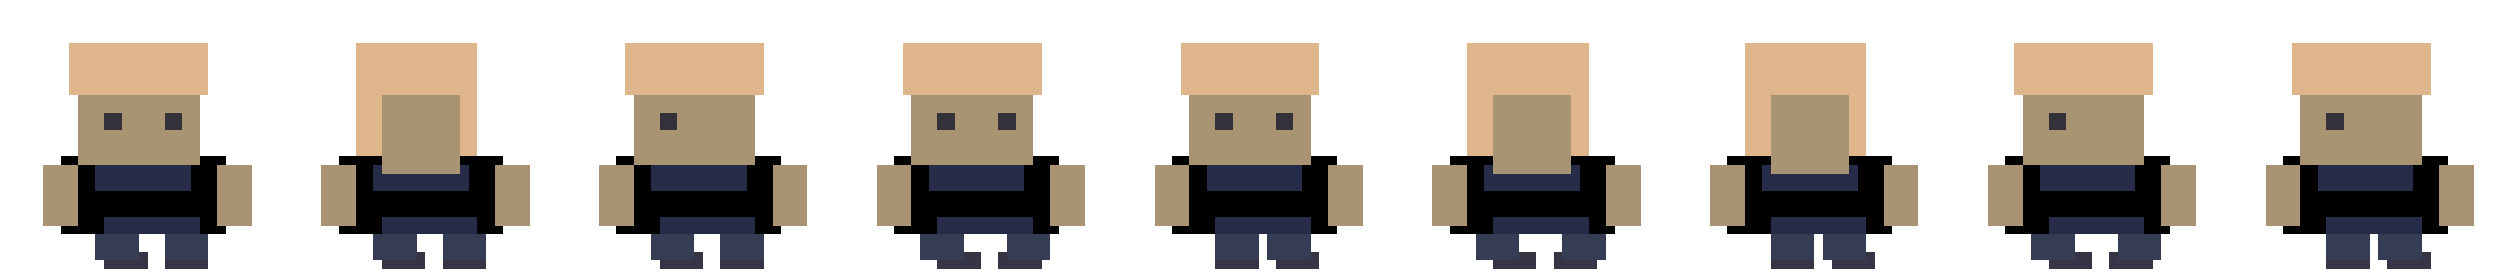
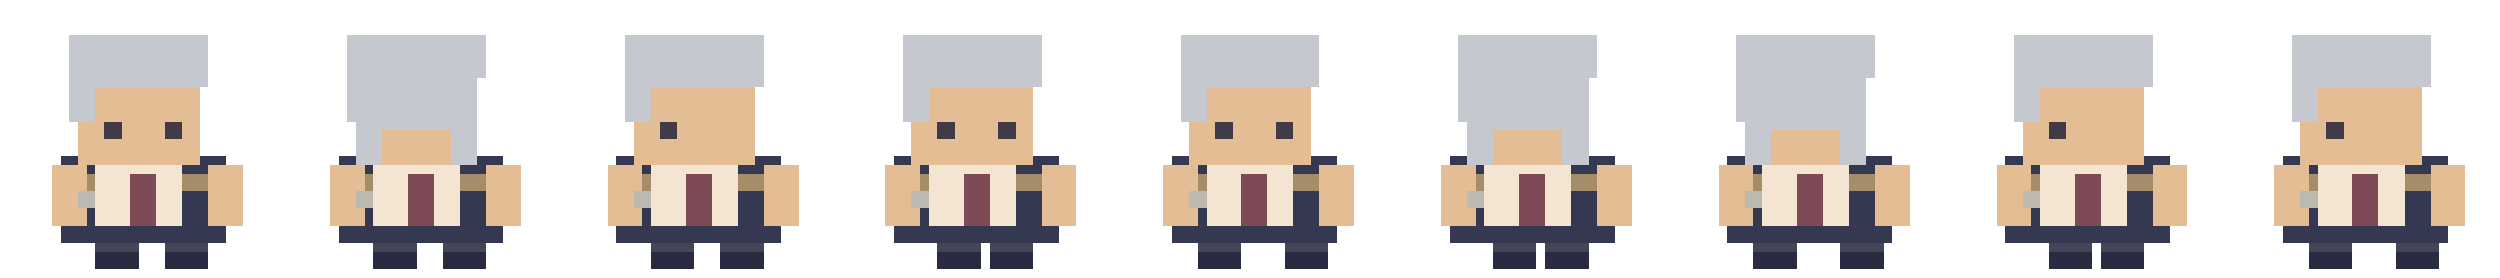
<svg xmlns="http://www.w3.org/2000/svg" width="288" height="32" viewBox="0 0 288 32" aria-label="clavell nine-frame pixel sprite">
  <g transform="translate(0,0)" shape-rendering="crispEdges">
-     <rect x="12" y="29" width="5" height="2" fill="#373446" />
-     <rect x="19" y="29" width="5" height="2" fill="#373446" />
-     <rect x="11" y="24" width="5" height="6" fill="#353c53" />
-     <rect x="19" y="24" width="5" height="6" fill="#353c53" />
-     <rect x="7" y="18" width="19" height="9" fill="Clavell" />
-     <rect x="5" y="19" width="4" height="7" fill="#a89372" />
-     <rect x="25" y="19" width="4" height="7" fill="#a89372" />
-     <rect x="11" y="19" width="11" height="3" fill="#262c47" />
-     <rect x="9" y="7" width="14" height="12" fill="#a89372" />
-     <rect x="8" y="5" width="16" height="6" fill="#dfb68c" />
-     <rect x="12" y="13" width="2" height="2" fill="#34313a" />
-     <rect x="19" y="13" width="2" height="2" fill="#34313a" />
-     <rect x="12" y="25" width="11" height="2" fill="#262c47" />
+     <rect x="11" y="25" width="5" height="6" fill="#45455a" />
+     <rect x="19" y="25" width="5" height="6" fill="#45455a" />
+     <rect x="11" y="29" width="5" height="2" fill="#292b40" />
+     <rect x="19" y="29" width="5" height="2" fill="#292b40" />
+     <rect x="7" y="18" width="19" height="10" fill="#343951" />
+     <rect x="6" y="19" width="4" height="7" fill="#e4bd94" />
+     <rect x="24" y="19" width="4" height="7" fill="#e4bd94" />
+     <rect x="10" y="20" width="14" height="2" fill="#a58d69" />
+     <rect x="9" y="8" width="14" height="11" fill="#e4bd94" />
+     <rect x="8" y="5" width="16" height="5" fill="#c6c8cf" />
+     <rect x="12" y="14" width="2" height="2" fill="#403b46" />
+     <rect x="19" y="14" width="2" height="2" fill="#403b46" />
+     <rect x="8" y="4" width="16" height="5" fill="#c6c8cf" />
+     <rect x="8" y="7" width="3" height="7" fill="#c6c8cf" />
+     <rect x="11" y="19" width="10" height="7" fill="#f3e5d2" />
+     <rect x="15" y="20" width="3" height="6" fill="#804956" />
+     <rect x="9" y="22" width="2" height="2" fill="#bcb9b0" />
  </g>
  <g transform="translate(32,0)" shape-rendering="crispEdges">
-     <rect x="12" y="29" width="5" height="2" fill="#373446" />
-     <rect x="19" y="29" width="5" height="2" fill="#373446" />
-     <rect x="11" y="24" width="5" height="6" fill="#353c53" />
-     <rect x="19" y="24" width="5" height="6" fill="#353c53" />
-     <rect x="7" y="18" width="19" height="9" fill="Clavell" />
-     <rect x="5" y="19" width="4" height="7" fill="#a89372" />
-     <rect x="25" y="19" width="4" height="7" fill="#a89372" />
-     <rect x="11" y="19" width="11" height="3" fill="#262c47" />
-     <rect x="9" y="5" width="14" height="13" fill="#dfb68c" />
-     <rect x="12" y="11" width="9" height="9" fill="#a89372" />
-     <rect x="12" y="25" width="11" height="2" fill="#262c47" />
+     <rect x="11" y="25" width="5" height="6" fill="#45455a" />
+     <rect x="19" y="25" width="5" height="6" fill="#45455a" />
+     <rect x="11" y="29" width="5" height="2" fill="#292b40" />
+     <rect x="19" y="29" width="5" height="2" fill="#292b40" />
+     <rect x="7" y="18" width="19" height="10" fill="#343951" />
+     <rect x="6" y="19" width="4" height="7" fill="#e4bd94" />
+     <rect x="24" y="19" width="4" height="7" fill="#e4bd94" />
+     <rect x="10" y="20" width="14" height="2" fill="#a58d69" />
+     <rect x="9" y="8" width="14" height="11" fill="#c6c8cf" />
+     <rect x="12" y="15" width="8" height="4" fill="#e4bd94" />
+     <rect x="8" y="4" width="16" height="5" fill="#c6c8cf" />
+     <rect x="8" y="7" width="3" height="7" fill="#c6c8cf" />
+     <rect x="11" y="19" width="10" height="7" fill="#f3e5d2" />
+     <rect x="15" y="20" width="3" height="6" fill="#804956" />
+     <rect x="9" y="22" width="2" height="2" fill="#bcb9b0" />
  </g>
  <g transform="translate(64,0)" shape-rendering="crispEdges">
-     <rect x="12" y="29" width="5" height="2" fill="#373446" />
-     <rect x="19" y="29" width="5" height="2" fill="#373446" />
-     <rect x="11" y="24" width="5" height="6" fill="#353c53" />
-     <rect x="19" y="24" width="5" height="6" fill="#353c53" />
-     <rect x="7" y="18" width="19" height="9" fill="Clavell" />
-     <rect x="5" y="19" width="4" height="7" fill="#a89372" />
-     <rect x="25" y="19" width="4" height="7" fill="#a89372" />
-     <rect x="11" y="19" width="11" height="3" fill="#262c47" />
-     <rect x="9" y="7" width="14" height="12" fill="#a89372" />
-     <rect x="8" y="5" width="16" height="6" fill="#dfb68c" />
-     <rect x="12" y="13" width="2" height="2" fill="#34313a" />
-     <rect x="12" y="25" width="11" height="2" fill="#262c47" />
+     <rect x="11" y="25" width="5" height="6" fill="#45455a" />
+     <rect x="19" y="25" width="5" height="6" fill="#45455a" />
+     <rect x="11" y="29" width="5" height="2" fill="#292b40" />
+     <rect x="19" y="29" width="5" height="2" fill="#292b40" />
+     <rect x="7" y="18" width="19" height="10" fill="#343951" />
+     <rect x="6" y="19" width="4" height="7" fill="#e4bd94" />
+     <rect x="24" y="19" width="4" height="7" fill="#e4bd94" />
+     <rect x="10" y="20" width="14" height="2" fill="#a58d69" />
+     <rect x="9" y="8" width="14" height="11" fill="#e4bd94" />
+     <rect x="8" y="5" width="16" height="5" fill="#c6c8cf" />
+     <rect x="12" y="14" width="2" height="2" fill="#403b46" />
+     <rect x="8" y="4" width="16" height="5" fill="#c6c8cf" />
+     <rect x="8" y="7" width="3" height="7" fill="#c6c8cf" />
+     <rect x="11" y="19" width="10" height="7" fill="#f3e5d2" />
+     <rect x="15" y="20" width="3" height="6" fill="#804956" />
+     <rect x="9" y="22" width="2" height="2" fill="#bcb9b0" />
  </g>
  <g transform="translate(96,0)" shape-rendering="crispEdges">
-     <rect x="12" y="29" width="5" height="2" fill="#373446" />
-     <rect x="19" y="29" width="5" height="2" fill="#373446" />
-     <rect x="10" y="24" width="5" height="6" fill="#353c53" />
-     <rect x="20" y="24" width="5" height="6" fill="#353c53" />
-     <rect x="7" y="18" width="19" height="9" fill="Clavell" />
-     <rect x="5" y="19" width="4" height="7" fill="#a89372" />
-     <rect x="25" y="19" width="4" height="7" fill="#a89372" />
-     <rect x="11" y="19" width="11" height="3" fill="#262c47" />
-     <rect x="9" y="7" width="14" height="12" fill="#a89372" />
-     <rect x="8" y="5" width="16" height="6" fill="#dfb68c" />
-     <rect x="12" y="13" width="2" height="2" fill="#34313a" />
-     <rect x="19" y="13" width="2" height="2" fill="#34313a" />
-     <rect x="12" y="25" width="11" height="2" fill="#262c47" />
+     <rect x="12" y="25" width="5" height="6" fill="#45455a" />
+     <rect x="18" y="25" width="5" height="6" fill="#45455a" />
+     <rect x="12" y="29" width="5" height="2" fill="#292b40" />
+     <rect x="18" y="29" width="5" height="2" fill="#292b40" />
+     <rect x="7" y="18" width="19" height="10" fill="#343951" />
+     <rect x="6" y="19" width="4" height="7" fill="#e4bd94" />
+     <rect x="24" y="19" width="4" height="7" fill="#e4bd94" />
+     <rect x="10" y="20" width="14" height="2" fill="#a58d69" />
+     <rect x="9" y="8" width="14" height="11" fill="#e4bd94" />
+     <rect x="8" y="5" width="16" height="5" fill="#c6c8cf" />
+     <rect x="12" y="14" width="2" height="2" fill="#403b46" />
+     <rect x="19" y="14" width="2" height="2" fill="#403b46" />
+     <rect x="8" y="4" width="16" height="5" fill="#c6c8cf" />
+     <rect x="8" y="7" width="3" height="7" fill="#c6c8cf" />
+     <rect x="11" y="19" width="10" height="7" fill="#f3e5d2" />
+     <rect x="15" y="20" width="3" height="6" fill="#804956" />
+     <rect x="9" y="22" width="2" height="2" fill="#bcb9b0" />
  </g>
  <g transform="translate(128,0)" shape-rendering="crispEdges">
-     <rect x="12" y="29" width="5" height="2" fill="#373446" />
-     <rect x="19" y="29" width="5" height="2" fill="#373446" />
-     <rect x="12" y="24" width="5" height="6" fill="#353c53" />
-     <rect x="18" y="24" width="5" height="6" fill="#353c53" />
-     <rect x="7" y="18" width="19" height="9" fill="Clavell" />
-     <rect x="5" y="19" width="4" height="7" fill="#a89372" />
-     <rect x="25" y="19" width="4" height="7" fill="#a89372" />
-     <rect x="11" y="19" width="11" height="3" fill="#262c47" />
-     <rect x="9" y="7" width="14" height="12" fill="#a89372" />
-     <rect x="8" y="5" width="16" height="6" fill="#dfb68c" />
-     <rect x="12" y="13" width="2" height="2" fill="#34313a" />
-     <rect x="19" y="13" width="2" height="2" fill="#34313a" />
-     <rect x="12" y="25" width="11" height="2" fill="#262c47" />
+     <rect x="10" y="25" width="5" height="6" fill="#45455a" />
+     <rect x="20" y="25" width="5" height="6" fill="#45455a" />
+     <rect x="10" y="29" width="5" height="2" fill="#292b40" />
+     <rect x="20" y="29" width="5" height="2" fill="#292b40" />
+     <rect x="7" y="18" width="19" height="10" fill="#343951" />
+     <rect x="6" y="19" width="4" height="7" fill="#e4bd94" />
+     <rect x="24" y="19" width="4" height="7" fill="#e4bd94" />
+     <rect x="10" y="20" width="14" height="2" fill="#a58d69" />
+     <rect x="9" y="8" width="14" height="11" fill="#e4bd94" />
+     <rect x="8" y="5" width="16" height="5" fill="#c6c8cf" />
+     <rect x="12" y="14" width="2" height="2" fill="#403b46" />
+     <rect x="19" y="14" width="2" height="2" fill="#403b46" />
+     <rect x="8" y="4" width="16" height="5" fill="#c6c8cf" />
+     <rect x="8" y="7" width="3" height="7" fill="#c6c8cf" />
+     <rect x="11" y="19" width="10" height="7" fill="#f3e5d2" />
+     <rect x="15" y="20" width="3" height="6" fill="#804956" />
+     <rect x="9" y="22" width="2" height="2" fill="#bcb9b0" />
  </g>
  <g transform="translate(160,0)" shape-rendering="crispEdges">
-     <rect x="12" y="29" width="5" height="2" fill="#373446" />
-     <rect x="19" y="29" width="5" height="2" fill="#373446" />
-     <rect x="10" y="24" width="5" height="6" fill="#353c53" />
-     <rect x="20" y="24" width="5" height="6" fill="#353c53" />
-     <rect x="7" y="18" width="19" height="9" fill="Clavell" />
-     <rect x="5" y="19" width="4" height="7" fill="#a89372" />
-     <rect x="25" y="19" width="4" height="7" fill="#a89372" />
-     <rect x="11" y="19" width="11" height="3" fill="#262c47" />
-     <rect x="9" y="5" width="14" height="13" fill="#dfb68c" />
-     <rect x="12" y="11" width="9" height="9" fill="#a89372" />
-     <rect x="12" y="25" width="11" height="2" fill="#262c47" />
+     <rect x="12" y="25" width="5" height="6" fill="#45455a" />
+     <rect x="18" y="25" width="5" height="6" fill="#45455a" />
+     <rect x="12" y="29" width="5" height="2" fill="#292b40" />
+     <rect x="18" y="29" width="5" height="2" fill="#292b40" />
+     <rect x="7" y="18" width="19" height="10" fill="#343951" />
+     <rect x="6" y="19" width="4" height="7" fill="#e4bd94" />
+     <rect x="24" y="19" width="4" height="7" fill="#e4bd94" />
+     <rect x="10" y="20" width="14" height="2" fill="#a58d69" />
+     <rect x="9" y="8" width="14" height="11" fill="#c6c8cf" />
+     <rect x="12" y="15" width="8" height="4" fill="#e4bd94" />
+     <rect x="8" y="4" width="16" height="5" fill="#c6c8cf" />
+     <rect x="8" y="7" width="3" height="7" fill="#c6c8cf" />
+     <rect x="11" y="19" width="10" height="7" fill="#f3e5d2" />
+     <rect x="15" y="20" width="3" height="6" fill="#804956" />
+     <rect x="9" y="22" width="2" height="2" fill="#bcb9b0" />
  </g>
  <g transform="translate(192,0)" shape-rendering="crispEdges">
-     <rect x="12" y="29" width="5" height="2" fill="#373446" />
-     <rect x="19" y="29" width="5" height="2" fill="#373446" />
-     <rect x="12" y="24" width="5" height="6" fill="#353c53" />
-     <rect x="18" y="24" width="5" height="6" fill="#353c53" />
-     <rect x="7" y="18" width="19" height="9" fill="Clavell" />
-     <rect x="5" y="19" width="4" height="7" fill="#a89372" />
-     <rect x="25" y="19" width="4" height="7" fill="#a89372" />
-     <rect x="11" y="19" width="11" height="3" fill="#262c47" />
-     <rect x="9" y="5" width="14" height="13" fill="#dfb68c" />
-     <rect x="12" y="11" width="9" height="9" fill="#a89372" />
-     <rect x="12" y="25" width="11" height="2" fill="#262c47" />
+     <rect x="10" y="25" width="5" height="6" fill="#45455a" />
+     <rect x="20" y="25" width="5" height="6" fill="#45455a" />
+     <rect x="10" y="29" width="5" height="2" fill="#292b40" />
+     <rect x="20" y="29" width="5" height="2" fill="#292b40" />
+     <rect x="7" y="18" width="19" height="10" fill="#343951" />
+     <rect x="6" y="19" width="4" height="7" fill="#e4bd94" />
+     <rect x="24" y="19" width="4" height="7" fill="#e4bd94" />
+     <rect x="10" y="20" width="14" height="2" fill="#a58d69" />
+     <rect x="9" y="8" width="14" height="11" fill="#c6c8cf" />
+     <rect x="12" y="15" width="8" height="4" fill="#e4bd94" />
+     <rect x="8" y="4" width="16" height="5" fill="#c6c8cf" />
+     <rect x="8" y="7" width="3" height="7" fill="#c6c8cf" />
+     <rect x="11" y="19" width="10" height="7" fill="#f3e5d2" />
+     <rect x="15" y="20" width="3" height="6" fill="#804956" />
+     <rect x="9" y="22" width="2" height="2" fill="#bcb9b0" />
  </g>
  <g transform="translate(224,0)" shape-rendering="crispEdges">
-     <rect x="12" y="29" width="5" height="2" fill="#373446" />
-     <rect x="19" y="29" width="5" height="2" fill="#373446" />
-     <rect x="10" y="24" width="5" height="6" fill="#353c53" />
-     <rect x="20" y="24" width="5" height="6" fill="#353c53" />
-     <rect x="7" y="18" width="19" height="9" fill="Clavell" />
-     <rect x="5" y="19" width="4" height="7" fill="#a89372" />
-     <rect x="25" y="19" width="4" height="7" fill="#a89372" />
-     <rect x="11" y="19" width="11" height="3" fill="#262c47" />
-     <rect x="9" y="7" width="14" height="12" fill="#a89372" />
-     <rect x="8" y="5" width="16" height="6" fill="#dfb68c" />
-     <rect x="12" y="13" width="2" height="2" fill="#34313a" />
-     <rect x="12" y="25" width="11" height="2" fill="#262c47" />
+     <rect x="12" y="25" width="5" height="6" fill="#45455a" />
+     <rect x="18" y="25" width="5" height="6" fill="#45455a" />
+     <rect x="12" y="29" width="5" height="2" fill="#292b40" />
+     <rect x="18" y="29" width="5" height="2" fill="#292b40" />
+     <rect x="7" y="18" width="19" height="10" fill="#343951" />
+     <rect x="6" y="19" width="4" height="7" fill="#e4bd94" />
+     <rect x="24" y="19" width="4" height="7" fill="#e4bd94" />
+     <rect x="10" y="20" width="14" height="2" fill="#a58d69" />
+     <rect x="9" y="8" width="14" height="11" fill="#e4bd94" />
+     <rect x="8" y="5" width="16" height="5" fill="#c6c8cf" />
+     <rect x="12" y="14" width="2" height="2" fill="#403b46" />
+     <rect x="8" y="4" width="16" height="5" fill="#c6c8cf" />
+     <rect x="8" y="7" width="3" height="7" fill="#c6c8cf" />
+     <rect x="11" y="19" width="10" height="7" fill="#f3e5d2" />
+     <rect x="15" y="20" width="3" height="6" fill="#804956" />
+     <rect x="9" y="22" width="2" height="2" fill="#bcb9b0" />
  </g>
  <g transform="translate(256,0)" shape-rendering="crispEdges">
-     <rect x="12" y="29" width="5" height="2" fill="#373446" />
-     <rect x="19" y="29" width="5" height="2" fill="#373446" />
-     <rect x="12" y="24" width="5" height="6" fill="#353c53" />
-     <rect x="18" y="24" width="5" height="6" fill="#353c53" />
-     <rect x="7" y="18" width="19" height="9" fill="Clavell" />
-     <rect x="5" y="19" width="4" height="7" fill="#a89372" />
-     <rect x="25" y="19" width="4" height="7" fill="#a89372" />
-     <rect x="11" y="19" width="11" height="3" fill="#262c47" />
-     <rect x="9" y="7" width="14" height="12" fill="#a89372" />
-     <rect x="8" y="5" width="16" height="6" fill="#dfb68c" />
-     <rect x="12" y="13" width="2" height="2" fill="#34313a" />
-     <rect x="12" y="25" width="11" height="2" fill="#262c47" />
+     <rect x="10" y="25" width="5" height="6" fill="#45455a" />
+     <rect x="20" y="25" width="5" height="6" fill="#45455a" />
+     <rect x="10" y="29" width="5" height="2" fill="#292b40" />
+     <rect x="20" y="29" width="5" height="2" fill="#292b40" />
+     <rect x="7" y="18" width="19" height="10" fill="#343951" />
+     <rect x="6" y="19" width="4" height="7" fill="#e4bd94" />
+     <rect x="24" y="19" width="4" height="7" fill="#e4bd94" />
+     <rect x="10" y="20" width="14" height="2" fill="#a58d69" />
+     <rect x="9" y="8" width="14" height="11" fill="#e4bd94" />
+     <rect x="8" y="5" width="16" height="5" fill="#c6c8cf" />
+     <rect x="12" y="14" width="2" height="2" fill="#403b46" />
+     <rect x="8" y="4" width="16" height="5" fill="#c6c8cf" />
+     <rect x="8" y="7" width="3" height="7" fill="#c6c8cf" />
+     <rect x="11" y="19" width="10" height="7" fill="#f3e5d2" />
+     <rect x="15" y="20" width="3" height="6" fill="#804956" />
+     <rect x="9" y="22" width="2" height="2" fill="#bcb9b0" />
  </g>
</svg>
